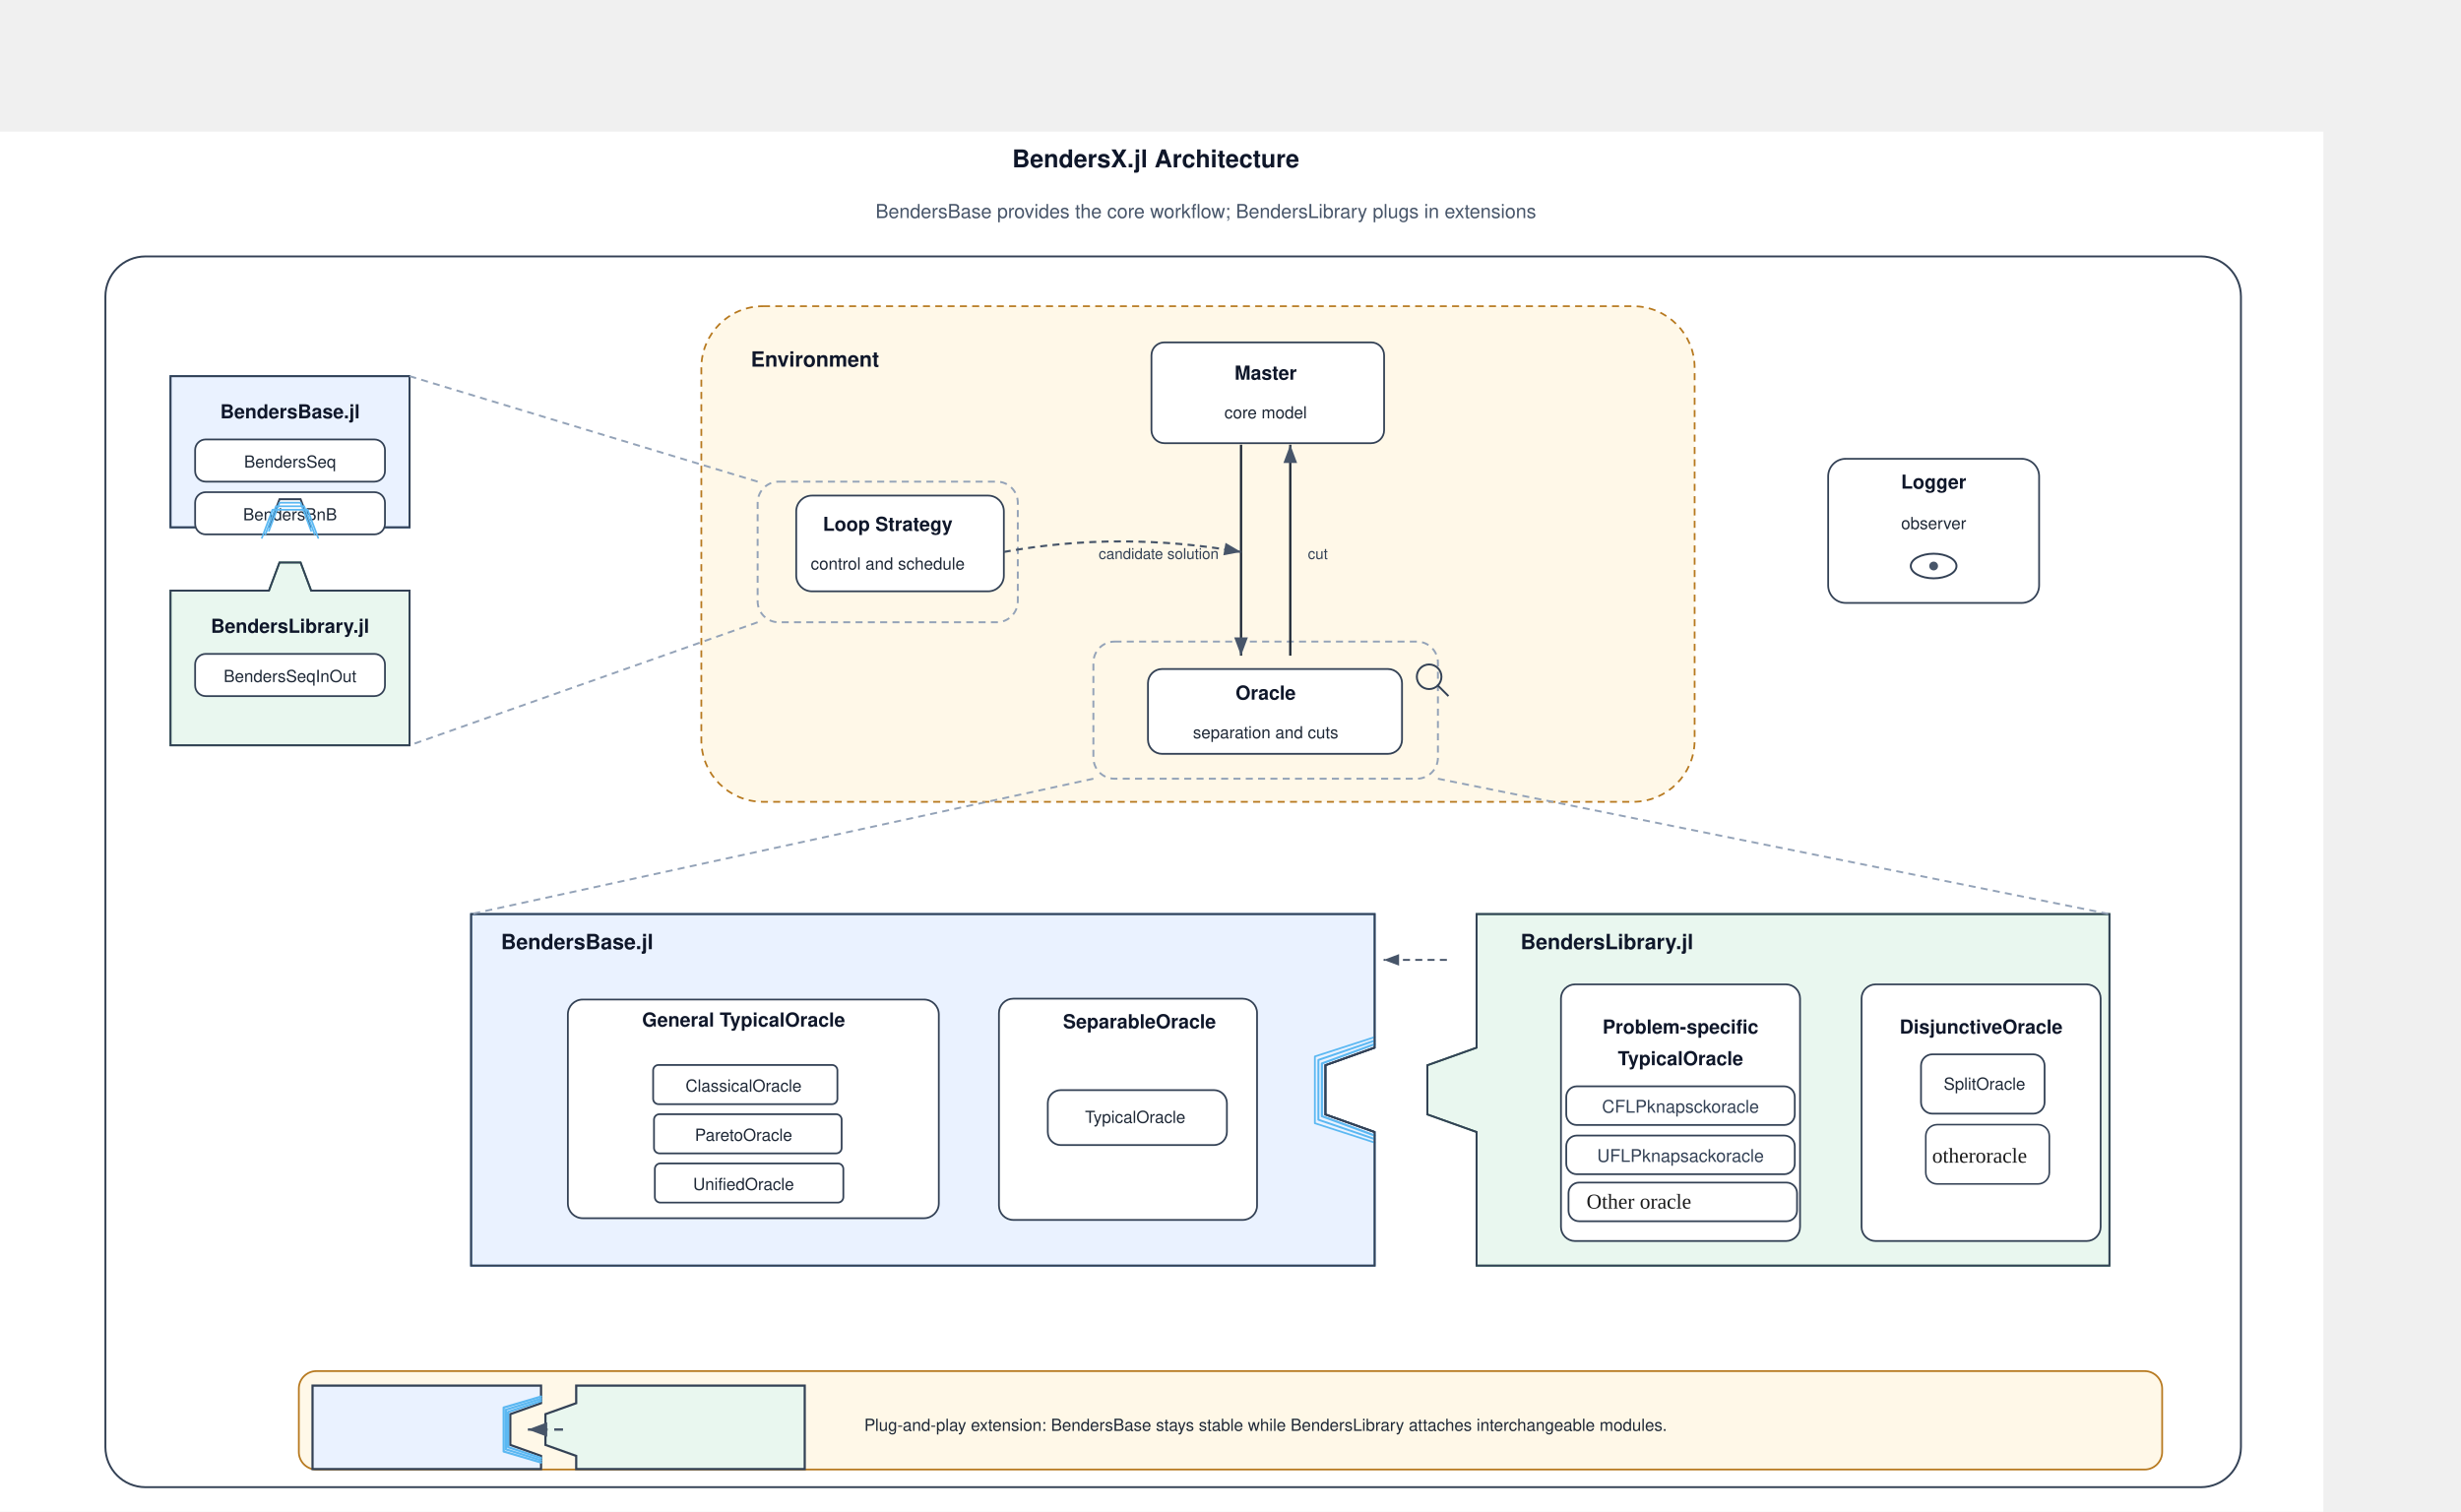
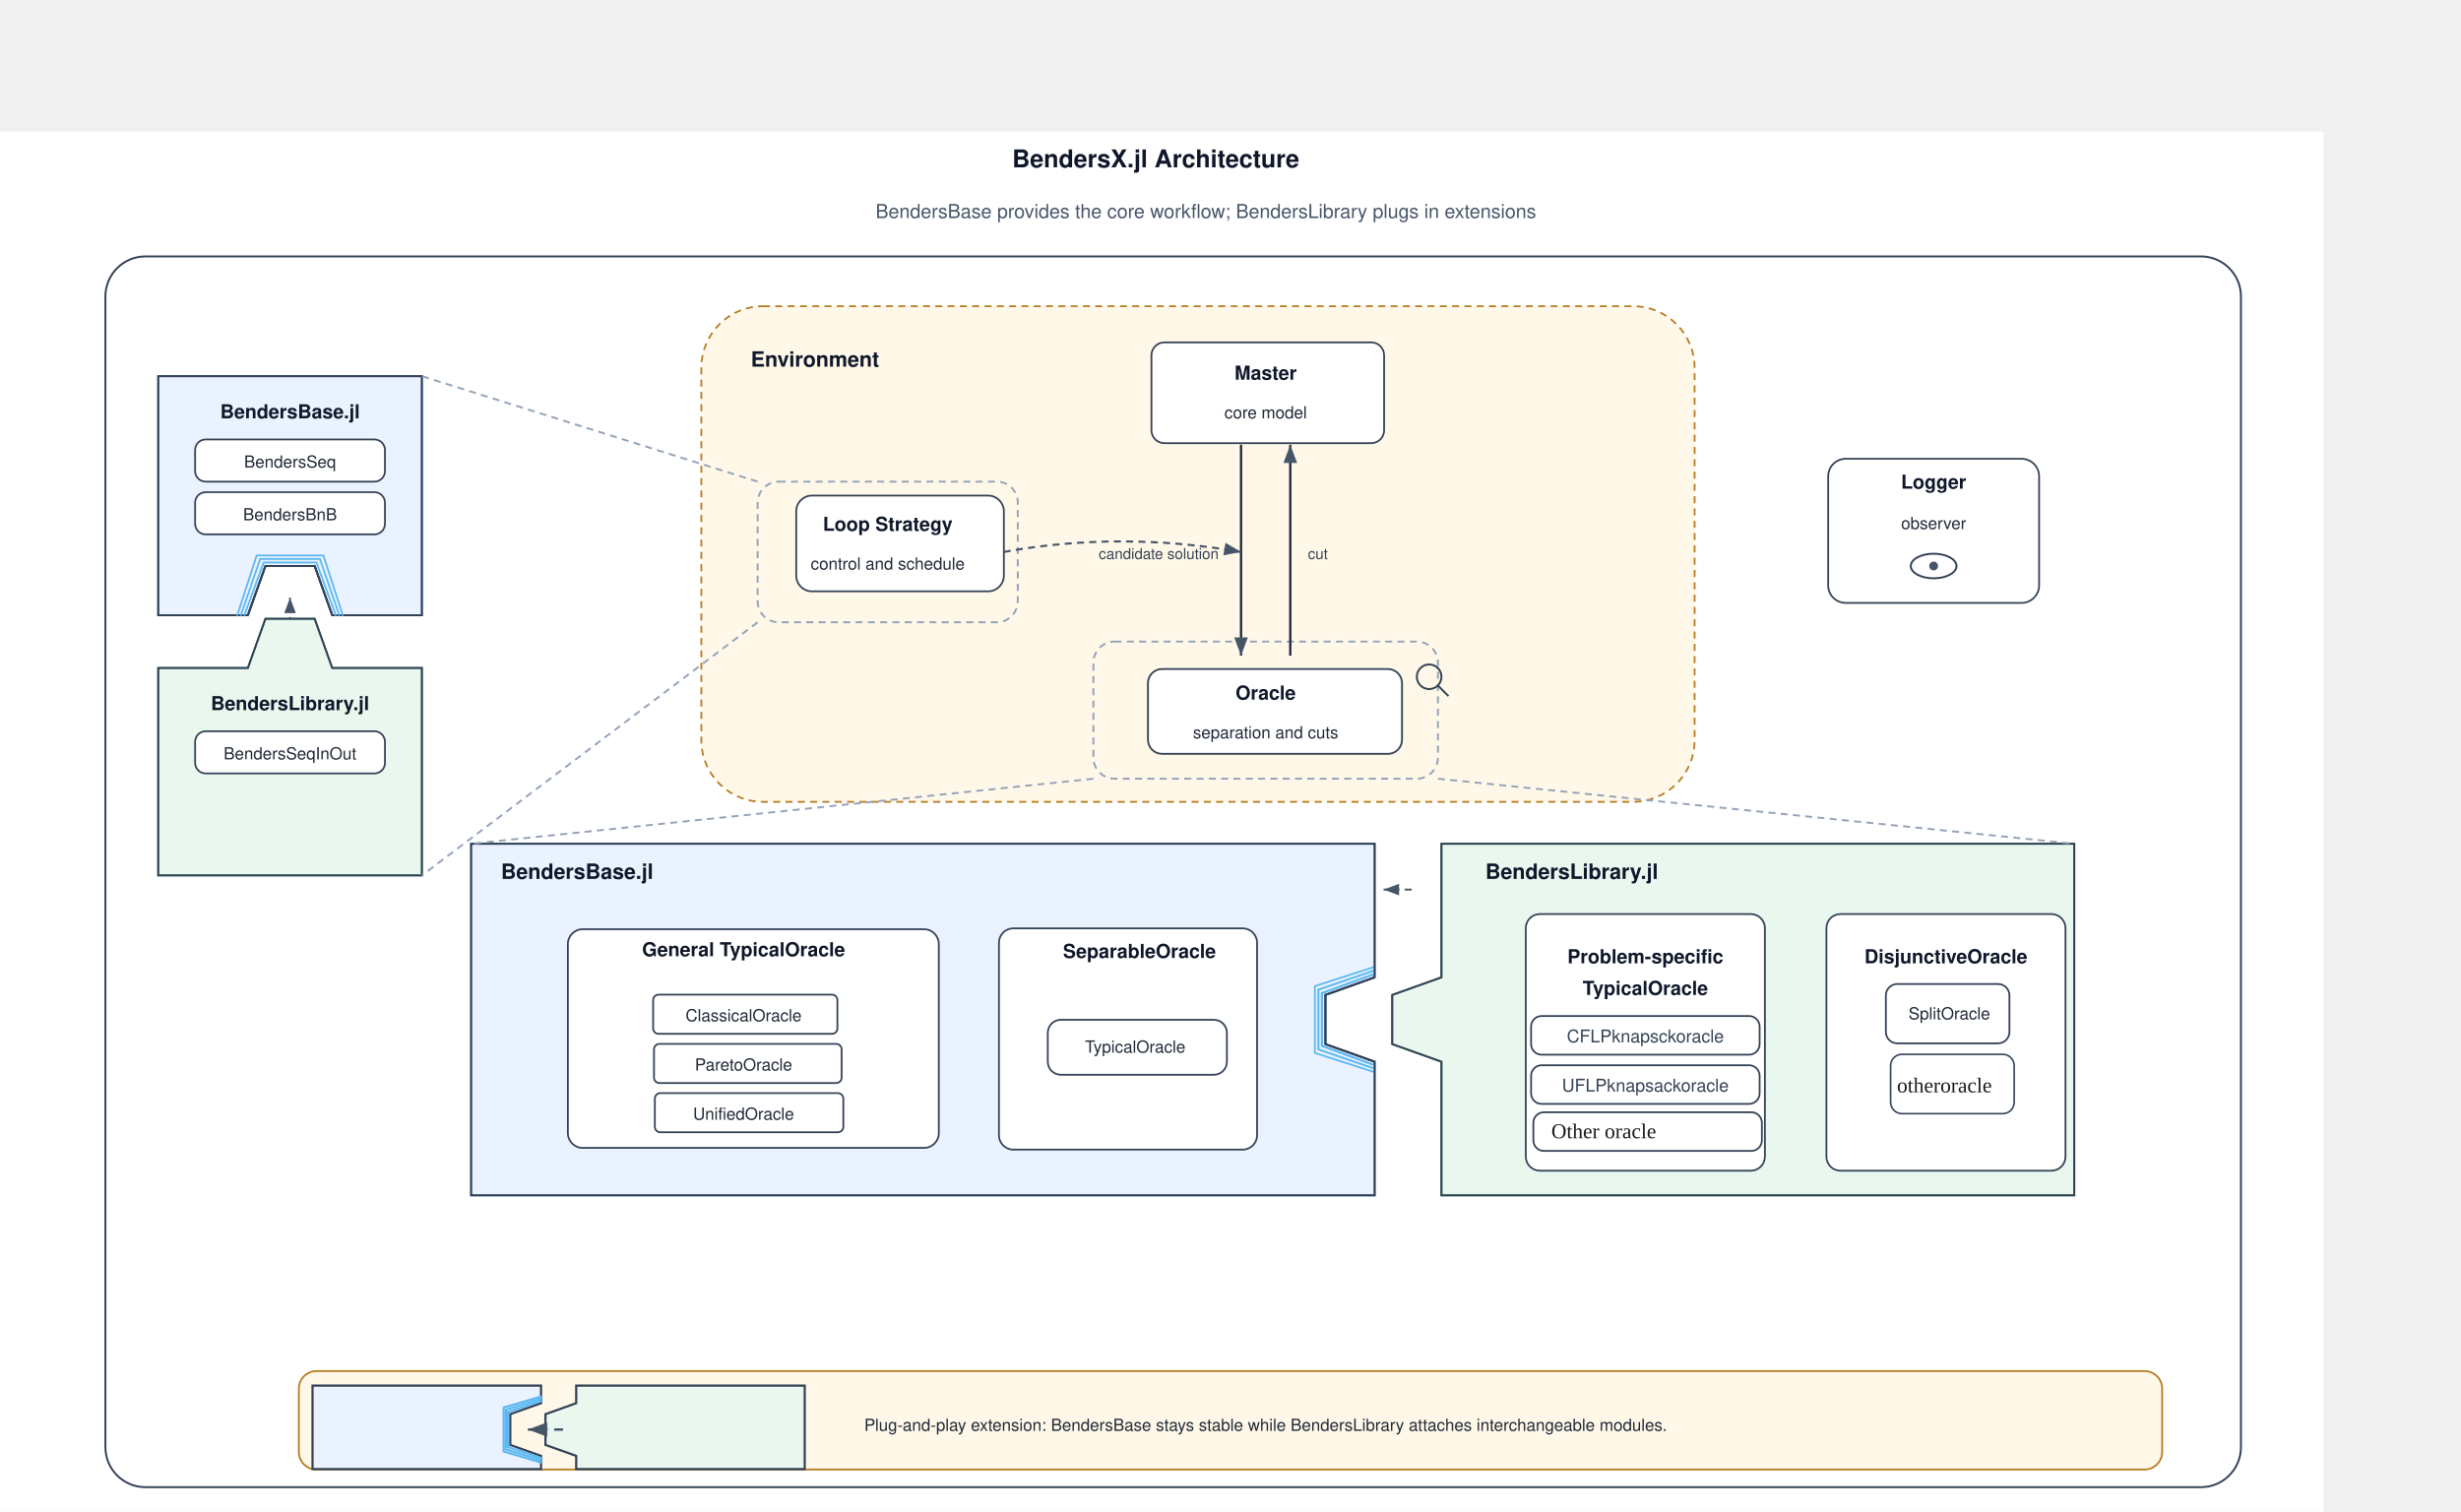
<svg xmlns="http://www.w3.org/2000/svg" width="1400" height="860" viewBox="0 0 1400 860" version="1.1" id="svg50">
  <defs id="defs1">
    <rect x="1113.652" y="615.528" width="6.281" height="22.225" id="rect51" />
    <style id="style1">
      .title {
        font-family: "Helvetica", Arial, sans-serif;
        font-size: 14px;
        font-weight: 700;
        fill: #0F172A;
      }

      .subtitle {
        font-family: "Helvetica", Arial, sans-serif;
        font-size: 11px;
        fill: #475569;
      }

      .cluster-title {
        font-family: "Helvetica", Arial, sans-serif;
        font-size: 12px;
        font-weight: 700;
        fill: #0F172A;
      }

      .box-title {
        font-family: "Helvetica", Arial, sans-serif;
        font-size: 11px;
        font-weight: 700;
        fill: #0F172A;
      }

      .box-text {
        font-family: "Helvetica", Arial, sans-serif;
        font-size: 9.5px;
        fill: #1F2937;
      }

      .label {
        font-family: "Helvetica", Arial, sans-serif;
        font-size: 8.5px;
        fill: #334155;
      }

      .outer {
        fill: none;
        stroke: #334155;
        stroke-width: 1.1;
      }

      .loop {
        fill: #FFF8E8;
        stroke: #B7791F;
        stroke-width: 1.0;
        stroke-dasharray: 4 3;
      }

      .base {
        fill: #EAF2FF;
        stroke: #2B6CB0;
        stroke-width: 1.0;
      }

      .ext {
        fill: #E9F7EF;
        stroke: #2F855A;
        stroke-width: 1.0;
      }

      .box {
        fill: #FFFFFF;
        stroke: #334155;
        stroke-width: 1.0;
      }

      .band {
        fill: #FFF8E8;
        stroke: #B7791F;
        stroke-width: 1.0;
      }

      .arrow {
        stroke: #1F2937;
        stroke-width: 1.3;
        fill: none;
        marker-end: url(#arrow);
      }

      .arrow-dashed {
        stroke: #475569;
        stroke-width: 1.2;
        fill: none;
        stroke-dasharray: 4 3;
        marker-end: url(#arrow);
      }

      .zoom-line {
        stroke: #94A3B8;
        stroke-width: 1.1;
        fill: none;
        stroke-dasharray: 4 3;
      }

      .zoom-focus {
        fill: none;
        stroke: #94A3B8;
        stroke-width: 1.1;
        stroke-dasharray: 4 3;
      }

      .iface-line {
        fill: none;
        stroke: #5BB8F2;
        stroke-width: 1.0;
        stroke-linecap: round;
        stroke-linejoin: round;
      }
    </style>
    <marker id="arrow" markerWidth="8" markerHeight="8" refX="8" refY="3" orient="auto" markerUnits="strokeWidth">
      <path d="M0,0 L8,3 L0,6 Z" fill="#475569" id="path1" />
    </marker>
  </defs>
  <rect x="0" y="74.888" width="1321.73" height="785.112" fill="#ffffff" id="rect1" style="stroke-width:0.928" />
  <text x="657.483" y="95.213" text-anchor="middle" class="title" id="text1">BendersX.jl Architecture</text>
  <text x="685.989" y="124.045" text-anchor="middle" class="subtitle" id="text2">BendersBase provides the core workflow; BendersLibrary plugs in extensions</text>
  <rect x="59.964" y="145.874" width="1214.847" height="700.161" rx="22.778" class="outer" id="rect2" />
  <rect x="398.972" y="174.197" width="565.056" height="281.955" rx="35.072" class="loop" id="rect3" />
  <text x="427.127" y="208.59" class="cluster-title" id="text3-1" style="font-weight:700;font-size:12px;font-family:Helvetica, Arial, sans-serif;fill:#0f172a">Environment</text>
  <rect x="655.036" y="194.777" width="132.344" height="57.344" rx="7.352" class="box" id="rect4" />
  <text x="720" y="216" text-anchor="middle" class="box-title" id="text4">Master</text>
  <text x="720" y="238" text-anchor="middle" class="box-text" id="text5">core model</text>
  <rect x="452.948" y="281.936" width="118.116" height="54.464" rx="8.948" class="box" id="rect5" />
  <text x="505" y="302" text-anchor="middle" class="box-title" id="text6">Loop Strategy</text>
  <text x="505" y="324" text-anchor="middle" class="box-text" id="text7">control and schedule</text>
  <rect x="431" y="274" width="148" height="80" rx="12" class="zoom-focus" id="rect7" />
  <rect x="653.055" y="380.594" width="144.519" height="48.261" rx="8.029" class="box" style="stroke-width:1.028" id="rect8" />
  <text x="720" y="398" text-anchor="middle" class="box-title" id="text8">Oracle</text>
  <text x="720" y="420" text-anchor="middle" class="box-text" id="text9">separation and cuts</text>
  <rect x="622" y="365" width="196" height="78" rx="12" class="zoom-focus" id="rect9" />
  <circle cx="813" cy="385" r="7" fill="none" stroke="#334155" stroke-width="1.1" id="circle9" />
  <path d="M818,390 L824,396" stroke="#334155" stroke-width="1.1" fill="none" id="path9" />
  <rect x="1040" y="261" width="120" height="82" rx="10" class="box" id="rect10" />
  <text x="1100" y="278" text-anchor="middle" class="box-title" id="text10">Logger</text>
  <text x="1100" y="301" text-anchor="middle" class="box-text" id="text11">observer</text>
  <ellipse cx="1100" cy="322" rx="13" ry="7" fill="none" stroke="#334155" stroke-width="1.1" id="ellipse11" />
  <circle cx="1100" cy="322" r="2.5" fill="#475569" id="circle11" />
  <path d="M706,253 L706,373" class="arrow" id="path11" />
  <text x="625" y="318" class="label" id="text12">candidate solution</text>
  <path d="M734,373 L734,253" class="arrow" id="path12" />
  <text x="744" y="318" class="label" id="text13">cut</text>
  <path d="M571,314 C615,306 660,306 706,314" class="arrow-dashed" id="path13" />
-   <path d="M97,214 L233,214 L233,300 L177,300 L171,284 L159,284 L153,300 L97,300 Z" class="base" id="path14" />
-   <path d="M97,214 L233,214 L233,300 L177,300 L171,284 L159,284 L153,300 L97,300 Z" class="outer" id="path14-outer" />
+   <path d="M90,214 L240,214 L240,350 L189,350 L179,322 L151,322 L141,350 L90,350 Z" class="base" id="path14" />
+   <path d="M90,214 L240,214 L240,350 L189,350 L179,322 L151,322 L141,350 L90,350 Z" class="outer" id="path14-outer" />
  <text x="165" y="238" text-anchor="middle" class="box-title" id="text14">BendersBase.jl</text>
  <rect x="111" y="250" width="108" height="24" rx="6" class="box" id="rect14" />
  <text x="165" y="266" text-anchor="middle" class="box-text" id="text15">BendersSeq</text>
  <rect x="111" y="280" width="108" height="24" rx="6" class="box" id="rect15" />
  <text x="165" y="296" text-anchor="middle" class="box-text" id="text16">BendersBnB</text>
-   <path d="M153,300 L159,284 L171,284 L177,300" class="outer" id="path16" />
-   <path d="M153,302 L159,286 L171,286 L177,302" class="iface-line" id="path17" />
-   <path d="M151,304 L157,288 L173,288 L179,304" class="iface-line" id="path18" />
-   <path d="M149,306 L155,290 L175,290 L181,306" class="iface-line" id="path19" />
-   <path d="M165,346 L165,320" stroke="#475569" stroke-width="1.1" stroke-dasharray="4 3" fill="none" marker-end="url(#arrow)" id="path20" />
-   <path d="M97,336 L153,336 L159,320 L171,320 L177,336 L233,336 L233,424 L97,424 Z" class="ext" id="path21" />
-   <path d="M97,336 L153,336 L159,320 L171,320 L177,336 L233,336 L233,424 L97,424 Z" class="outer" id="path21-outer" />
-   <text x="165" y="360" text-anchor="middle" class="box-title" id="text21">BendersLibrary.jl</text>
-   <rect x="111" y="372" width="108" height="24" rx="6" class="box" id="rect21" />
-   <text x="165" y="388" text-anchor="middle" class="box-text" id="text22">BendersSeqInOut</text>
-   <path d="M268,520 L782,520 L782,596 L754,606 L754,634 L782,644 L782,720 L268,720 Z" class="base" id="path22" />
-   <path d="M782,594 L752,605 L752,635 L782,646" class="iface-line" id="path24-4-5" style="fill:none;stroke:#5bb8f2;stroke-width:1.215;stroke-linecap:round;stroke-linejoin:round" />
-   <path d="M782,592 L750,603 L750,637 L782,648" class="iface-line" id="path24-4-2" style="fill:none;stroke:#5bb8f2;stroke-width:1.113;stroke-linecap:round;stroke-linejoin:round" />
-   <path d="M782,590 L748,601 L748,639 L782,650" class="iface-line" id="path24-4-3" />
-   <path d="M268,520 L782,520 L782,596 L754,606 L754,634 L782,644 L782,720 L268,720 Z" class="outer" id="path23" />
-   <path d="M782,596 L754,606 L754,634 L782,644" class="outer" id="path24" />
-   <text x="285" y="540" class="cluster-title" id="text25">BendersBase.jl</text>
-   <rect x="323.048" y="568.621" width="211.017" height="124.41" rx="8.441" class="box" id="rect25" />
-   <text x="423" y="584" text-anchor="middle" class="box-title" id="text26">General TypicalOracle</text>
-   <rect x="371.556" y="605.859" width="104.821" height="22.282" rx="3.053" class="box" id="rect26" />
-   <text x="423" y="621" text-anchor="middle" class="box-text" id="text27">ClassicalOracle</text>
-   <rect x="372.042" y="633.862" width="106.748" height="22.276" rx="3.109" class="box" id="rect27" />
-   <text x="423" y="649" text-anchor="middle" class="box-text" id="text28">ParetoOracle</text>
-   <rect x="372.526" y="661.863" width="107.229" height="22.274" rx="3.123" class="box" id="rect28" />
-   <text x="423" y="677" text-anchor="middle" class="box-text" id="text29">UnifiedOracle</text>
-   <rect x="568.279" y="568.133" width="146.824" height="125.869" rx="8.157" class="box" id="rect29" />
-   <text x="648.213" y="584.966" text-anchor="middle" class="box-title" id="text30">SeparableOracle</text>
-   <rect x="596.061" y="620.151" width="101.89" height="31.272" rx="7.41" class="box" id="rect30" />
-   <text x="645.798" y="638.82" text-anchor="middle" class="box-text" id="text31">TypicalOracle</text>
-   <path d="M840,520 L1200,520 L1200,720 L840,720 L840,644 L812,634 L812,606 L840,596 Z" class="ext" id="path31" />
-   <path d="M840,520 L1200,520 L1200,720 L840,720 L840,644 L812,634 L812,606 L840,596 Z" class="outer" id="path32" />
-   <path d="m 823.101,546.079 h -36" stroke="#475569" stroke-width="1.1" stroke-dasharray="4, 3" fill="none" marker-end="url(#arrow)" id="path35" />
-   <text x="865" y="540" class="cluster-title" id="text35">BendersLibrary.jl</text>
-   <rect x="888" y="560" width="136" height="146" rx="8" class="box" id="rect35" />
-   <rect x="892.287" y="672.747" width="130" height="22" rx="6" class="box" id="rect37-3" style="fill:#ffffff;stroke:#334155;stroke-width:1" />
-   <text x="956" y="588" text-anchor="middle" class="box-title" id="text36">Problem-specific</text>
-   <text x="956" y="606" text-anchor="middle" class="box-title" id="text37">TypicalOracle</text>
-   <rect x="891" y="618" width="130" height="22" rx="6" class="box" id="rect37" />
-   <text x="956" y="633" text-anchor="middle" class="label" style="font-size:10px;" id="text38">CFLPknapsckoracle</text>
-   <rect x="891" y="646" width="130" height="22" rx="6" class="box" id="rect38" />
-   <text x="956" y="661" text-anchor="middle" class="label" style="font-size:10px;" id="text39">UFLPknapsackoracle</text>
-   <rect x="1059" y="560" width="136" height="146" rx="8" class="box" id="rect39" />
-   <rect x="1095.521" y="639.79" width="70.296" height="33.745" rx="6.475" class="box" id="rect40-2" style="fill:#ffffff;stroke:#334155;stroke-width:0.906" />
-   <text x="1127" y="588" text-anchor="middle" class="box-title" id="text40">DisjunctiveOracle</text>
-   <rect x="1092.818" y="599.796" width="70.296" height="33.745" rx="6.475" class="box" id="rect40" />
-   <text x="1128.933" y="619.91" text-anchor="middle" class="box-text" id="text41">SplitOracle</text>
-   <path d="M431,274 L233,214" class="zoom-line" id="path41" />
-   <path d="M431,354 L233,424" class="zoom-line" id="path42" />
-   <path d="M622,443 L268,520" class="zoom-line" id="path43" />
-   <path d="M818,443 L1200,520" class="zoom-line" id="path44" />
+   <path d="M141,350 L151,322 L179,322 L189,350" class="outer" id="path16" />
+   <path d="M139,350 L150,320 L180,320 L191,350" class="iface-line" id="path17" />
+   <path d="M137,350 L148,318 L182,318 L193,350" class="iface-line" id="path18" />
+   <path d="M135,350 L146,316 L184,316 L195,350" class="iface-line" id="path19" />
+   <path d="M165,390 L165,340" stroke="#475569" stroke-width="1.1" stroke-dasharray="4 3" fill="none" marker-end="url(#arrow)" id="path20" />
+   <path d="M90,380 L141,380 L151,352 L179,352 L189,380 L240,380 L240,498 L90,498 Z" class="ext" id="path21" />
+   <path d="M90,380 L141,380 L151,352 L179,352 L189,380 L240,380 L240,498 L90,498 Z" class="outer" id="path21-outer" />
+   <text x="165" y="404" text-anchor="middle" class="box-title" id="text21">BendersLibrary.jl</text>
+   <rect x="111" y="416" width="108" height="24" rx="6" class="box" id="rect21" />
+   <text x="165" y="432" text-anchor="middle" class="box-text" id="text22">BendersSeqInOut</text>
+   <path d="M268,480 L782,480 L782,556 L754,566 L754,594 L782,604 L782,680 L268,680 Z" class="base" id="path22" />
+   <path d="M782,554 L752,565 L752,595 L782,606" class="iface-line" id="path24-4-5" style="fill:none;stroke:#5bb8f2;stroke-width:1.215;stroke-linecap:round;stroke-linejoin:round" />
+   <path d="M782,552 L750,563 L750,597 L782,608" class="iface-line" id="path24-4-2" style="fill:none;stroke:#5bb8f2;stroke-width:1.113;stroke-linecap:round;stroke-linejoin:round" />
+   <path d="M782,550 L748,561 L748,599 L782,610" class="iface-line" id="path24-4-3" />
+   <path d="M268,480 L782,480 L782,556 L754,566 L754,594 L782,604 L782,680 L268,680 Z" class="outer" id="path23" />
+   <path d="M782,556 L754,566 L754,594 L782,604" class="outer" id="path24" />
+   <text x="285" y="500" class="cluster-title" id="text25">BendersBase.jl</text>
+   <rect x="323.048" y="528.621" width="211.017" height="124.41" rx="8.441" class="box" id="rect25" />
+   <text x="423" y="544" text-anchor="middle" class="box-title" id="text26">General TypicalOracle</text>
+   <rect x="371.556" y="565.859" width="104.821" height="22.282" rx="3.053" class="box" id="rect26" />
+   <text x="423" y="581" text-anchor="middle" class="box-text" id="text27">ClassicalOracle</text>
+   <rect x="372.042" y="593.862" width="106.748" height="22.276" rx="3.109" class="box" id="rect27" />
+   <text x="423" y="609" text-anchor="middle" class="box-text" id="text28">ParetoOracle</text>
+   <rect x="372.526" y="621.863" width="107.229" height="22.274" rx="3.123" class="box" id="rect28" />
+   <text x="423" y="637" text-anchor="middle" class="box-text" id="text29">UnifiedOracle</text>
+   <rect x="568.279" y="528.133" width="146.824" height="125.869" rx="8.157" class="box" id="rect29" />
+   <text x="648.213" y="544.966" text-anchor="middle" class="box-title" id="text30">SeparableOracle</text>
+   <rect x="596.061" y="580.151" width="101.89" height="31.272" rx="7.41" class="box" id="rect30" />
+   <text x="645.798" y="598.82" text-anchor="middle" class="box-text" id="text31">TypicalOracle</text>
+   <path d="M820,480 L1180,480 L1180,680 L820,680 L820,604 L792,594 L792,566 L820,556 Z" class="ext" id="path31" />
+   <path d="M820,480 L1180,480 L1180,680 L820,680 L820,604 L792,594 L792,566 L820,556 Z" class="outer" id="path32" />
+   <path d="m 803.101,506.079 h -16" stroke="#475569" stroke-width="1.1" stroke-dasharray="4, 3" fill="none" marker-end="url(#arrow)" id="path35" />
+   <text x="845" y="500" class="cluster-title" id="text35">BendersLibrary.jl</text>
+   <rect x="868" y="520" width="136" height="146" rx="8" class="box" id="rect35" />
+   <rect x="872.287" y="632.747" width="130" height="22" rx="6" class="box" id="rect37-3" style="fill:#ffffff;stroke:#334155;stroke-width:1" />
+   <text x="936" y="548" text-anchor="middle" class="box-title" id="text36">Problem-specific</text>
+   <text x="936" y="566" text-anchor="middle" class="box-title" id="text37">TypicalOracle</text>
+   <rect x="871" y="578" width="130" height="22" rx="6" class="box" id="rect37" />
+   <text x="936" y="593" text-anchor="middle" class="label" style="font-size:10px;" id="text38">CFLPknapsckoracle</text>
+   <rect x="871" y="606" width="130" height="22" rx="6" class="box" id="rect38" />
+   <text x="936" y="621" text-anchor="middle" class="label" style="font-size:10px;" id="text39">UFLPknapsackoracle</text>
+   <rect x="1039" y="520" width="136" height="146" rx="8" class="box" id="rect39" />
+   <rect x="1075.521" y="599.79" width="70.296" height="33.745" rx="6.475" class="box" id="rect40-2" style="fill:#ffffff;stroke:#334155;stroke-width:0.906" />
+   <text x="1107" y="548" text-anchor="middle" class="box-title" id="text40">DisjunctiveOracle</text>
+   <rect x="1072.818" y="559.796" width="70.296" height="33.745" rx="6.475" class="box" id="rect40" />
+   <text x="1108.933" y="579.91" text-anchor="middle" class="box-text" id="text41">SplitOracle</text>
+   <path d="M431,274 L240,214" class="zoom-line" id="path41" />
+   <path d="M431,354 L240,498" class="zoom-line" id="path42" />
+   <path d="M622,443 L268,480" class="zoom-line" id="path43" />
+   <path d="M818,443 L1180,480" class="zoom-line" id="path44" />
  <rect x="170" y="780" width="1060" height="56" rx="10" class="band" id="rect44" />
  <g transform="matrix(1.25,0,0,1.25,177.789,780.749)" id="g50">
    <path d="M 0,6 H 104 V 14 L 90,19 V 33 L 104,38 V 44 H 0 Z" fill="#eaf2ff" stroke="#334155" stroke-width="1" id="path45" />
    <path d="M 104,13 L 89,18 V 34 L 104,39" class="iface-line" id="path46" />
    <path d="M 104,12 L 88,17 V 35 L 104,40" class="iface-line" id="path47" />
    <path d="M 104,11 L 87,16 V 36 L 104,41" class="iface-line" id="path47-2" />
    <path d="M 120,6 H 224 V 44 H 120 V 38 L 106,33 V 19 L 120,14 Z" fill="#e9f7ef" stroke="#334155" stroke-width="1" id="path48" />
    <path d="M 114,26 H 98" stroke="#475569" stroke-width="1.1" stroke-dasharray="4, 3" fill="none" marker-end="url(#arrow)" id="path50" />
  </g>
  <text x="720" y="814" text-anchor="middle" class="box-text" id="text50">Plug-and-play extension: BendersBase stays stable while
    BendersLibrary attaches interchangeable modules.</text>
  <text xml:space="preserve" id="text51" style="writing-mode:lr-tb;direction:ltr;white-space:pre;shape-inside:url(#rect51);display:inline;fill:#1a1a1a" />
-   <text xml:space="preserve" style="writing-mode:lr-tb;direction:ltr;fill:#1a1a1a" x="1099.157" y="661.427" id="text52">
-     <tspan id="tspan52" x="1099.157" y="661.427">otheroracle</tspan>
+   <text xml:space="preserve" style="writing-mode:lr-tb;direction:ltr;fill:#1a1a1a" x="1079.157" y="621.427" id="text52">
+     <tspan id="tspan52" x="1079.157" y="621.427">otheroracle</tspan>
  </text>
-   <text xml:space="preserve" style="writing-mode:lr-tb;direction:ltr;fill:#1a1a1a" x="902.517" y="687.517" id="text53">
-     <tspan id="tspan53" x="902.517" y="687.517">Other oracle</tspan>
+   <text xml:space="preserve" style="writing-mode:lr-tb;direction:ltr;fill:#1a1a1a" x="882.517" y="647.517" id="text53">
+     <tspan id="tspan53" x="882.517" y="647.517">Other oracle</tspan>
  </text>
</svg>
